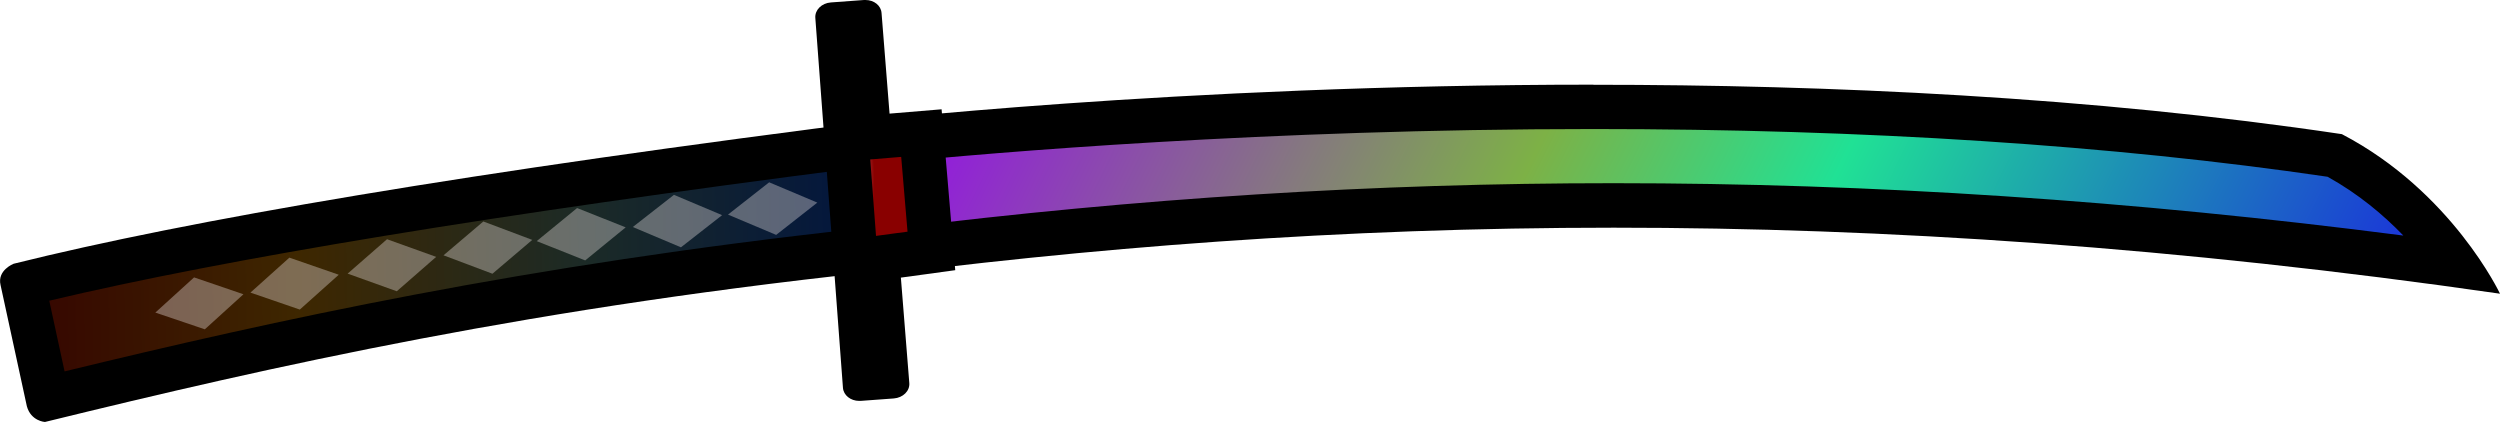
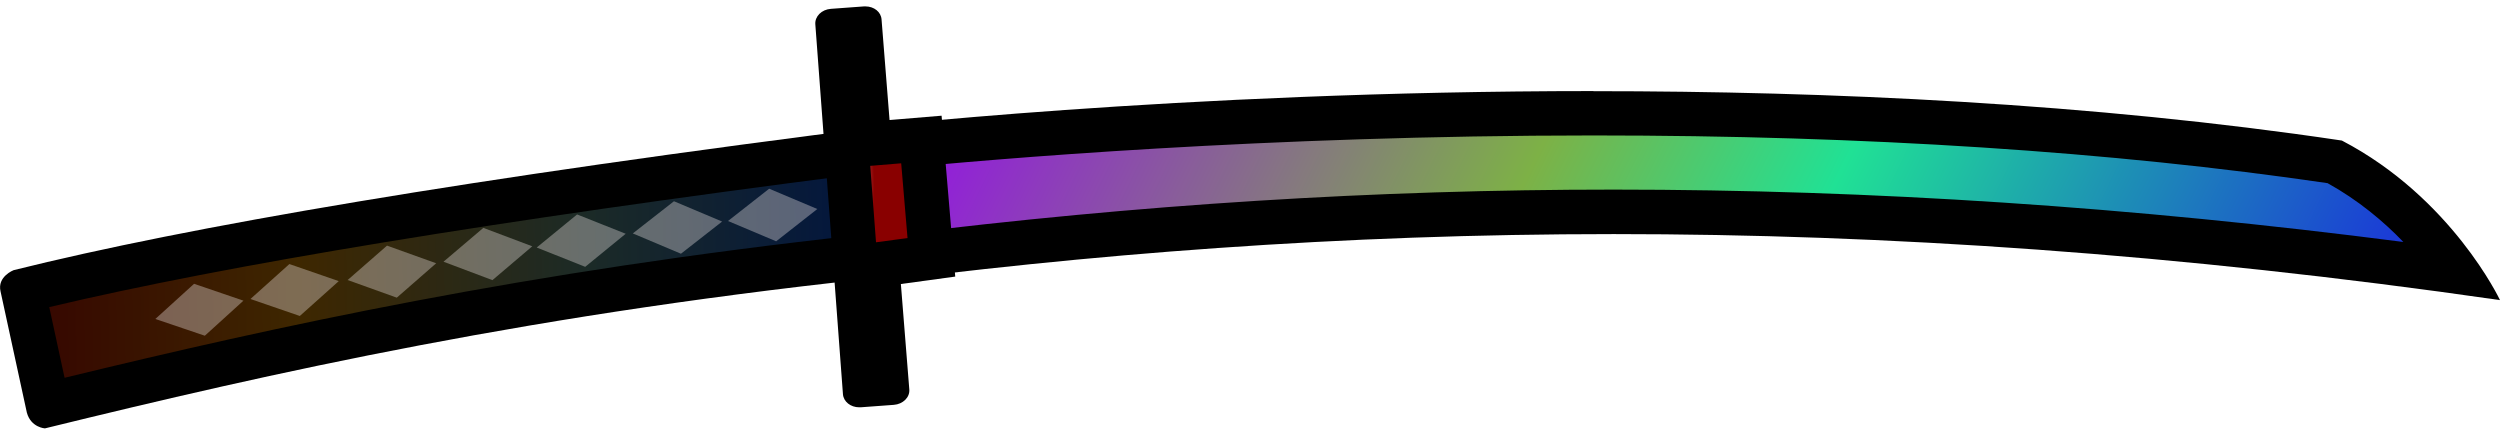
- <svg xmlns="http://www.w3.org/2000/svg" id="svg9" viewBox="0 0 225.31 38.03">
+ <svg xmlns="http://www.w3.org/2000/svg" width="230" height="40" id="svg9" viewBox="0 0 225.31 38.03">
  <defs>
    <style>
      .cls-1 {
        fill: url(#linear-gradient-2);
      }

      .cls-2 {
        fill: rgba(247, 238, 238, .35);
      }

      .cls-3 {
        fill: url(#radial-gradient);
      }

      .cls-4 {
        fill: url(#linear-gradient);
      }
    </style>
    <linearGradient id="linear-gradient" x1="-7.34" y1="9.09" x2="70.19" y2="9.09" gradientTransform="translate(9.58 34.13) rotate(-1.12) scale(1 -1)" gradientUnits="userSpaceOnUse">
      <stop offset="0" stop-color="#360500" />
      <stop offset=".32" stop-color="#3e2700" />
      <stop offset=".66" stop-color="#1b2a27" />
      <stop offset="1" stop-color="#001440" />
    </linearGradient>
    <linearGradient id="linear-gradient-2" x1="252.39" y1="-68.41" x2="126.69" y2="-2.63" gradientTransform="translate(-25.88 -15.96) rotate(.44) scale(.92 -1)" gradientUnits="userSpaceOnUse">
      <stop offset="0" stop-color="#1a27de" />
      <stop offset=".4" stop-color="#20e195" />
      <stop offset=".59" stop-color="#7db146" />
      <stop offset="1" stop-color="#940cec" />
    </linearGradient>
    <radialGradient id="radial-gradient" cx="240.75" cy="1435.87" fx="240.75" fy="1435.87" r="14.12" gradientTransform="translate(-100.96 1364.88) rotate(37.55) scale(.42 -.82) skewX(-52.4)" gradientUnits="userSpaceOnUse">
      <stop offset="0" stop-color="#ffc4c7" />
      <stop offset=".6" stop-color="#890000" />
    </radialGradient>
  </defs>
  <polygon id="rect1143" class="cls-2" points="10.15 31.54 5.64 30.16 9.03 26.9 13.54 28.27 10.15 31.54" />
  <g>
    <g id="path1073">
      <path class="cls-4" d="M2.07,25.62c16.34-4.03,42.14-8.3,76.71-12.7.52,4,.78,7.61.76,9.48-32.06,3.37-55.62,8.71-75.24,13.5l-2.23-10.29Z" />
      <path d="M77.04,15.16c.23,2.08.39,3.99.46,5.44-30.18,3.28-52.78,8.28-71.68,12.87l-1.38-6.37c16.01-3.8,40.4-7.81,72.6-11.94M80.49,10.69C41.97,15.54,16.85,19.88,1.23,23.77c0,0-1.5.58-1.18,1.92l2.37,10.92c.37,1.35,1.63,1.42,1.63,1.42h0c20.28-4.97,44.17-10.42,77.29-13.8.56-1.53-.1-8.54-.84-13.53h0Z" />
    </g>
    <polygon id="rect1129" class="cls-2" points="69.95 21.17 65.61 19.34 69.32 16.43 73.66 18.26 69.95 21.17" />
    <polygon id="rect1131" class="cls-2" points="61.37 22.29 57.03 20.46 60.74 17.56 65.08 19.39 61.37 22.29" />
    <polygon id="rect1133" class="cls-2" points="52.74 23.47 48.37 21.73 52.01 18.75 56.39 20.49 52.74 23.47" />
    <polygon id="rect1135" class="cls-2" points="44.38 24.67 39.97 23.01 43.56 19.96 47.97 21.62 44.38 24.67" />
    <polygon id="rect1137" class="cls-2" points="35.76 26.25 31.33 24.66 34.88 21.56 39.31 23.15 35.76 26.25" />
    <polygon id="rect1139" class="cls-2" points="27.02 27.9 22.57 26.37 26.08 23.22 30.53 24.76 27.02 27.9" />
    <polygon id="rect1141" class="cls-2" points="18.46 29.68 14 28.17 17.49 25 21.94 26.52 18.46 29.68" />
    <g id="path1075">
      <path class="cls-1" d="M221.4,23.89c-26.29-3.62-51.18-5.38-75.97-5.38-22.14,0-44.07,1.43-66.97,4.36l.08-10.04c6.88-.71,33.16-3.2,65.06-3.2,24.76,0,47.24,1.47,66.81,4.37,5.35,2.87,8.94,6.99,10.99,9.89Z" />
      <path d="M143.6,7.63v4c24.52,0,46.77,1.45,66.17,4.3,2.78,1.54,5.05,3.45,6.83,5.3-24.52-3.17-47.89-4.72-71.17-4.72-21.49,0-42.79,1.34-64.95,4.09l.05-5.96c8.87-.88,33.55-3.01,63.07-3.01v-4M143.6,7.63c-37.61,0-67.04,3.41-67.04,3.41l-.11,14.12c21.61-2.85,44.31-4.64,68.99-4.64,24.42,0,50.77,1.75,79.87,5.95,0,0-4.34-9.21-14.25-14.38-22.55-3.37-46.29-4.45-67.45-4.45h0Z" />
    </g>
    <g id="path1077">
      <polygon class="cls-3" points="75.52 2.19 77.52 2.04 78.34 12.38 83.05 12 83.95 22.61 79.05 23.28 79.9 33.95 77.91 34.1 75.52 2.19" />
      <path d="M81.22,14.15l.57,6.73-1.14.15-1.7.23-.52-6.89,2.06-.17.72-.06M78,0s-.09,0-.13,0l-2.99.22c-.83.06-1.45.68-1.4,1.39l2.49,33.34c.05.67.69,1.18,1.46,1.18.04,0,.09,0,.13,0l2.99-.22c.83-.06,1.46-.68,1.4-1.39l-.76-9.5,4.9-.67-1.23-14.5-4.69.39-.72-9.05h0C79.41.5,78.77,0,78,0h0Z" />
    </g>
  </g>
</svg>
